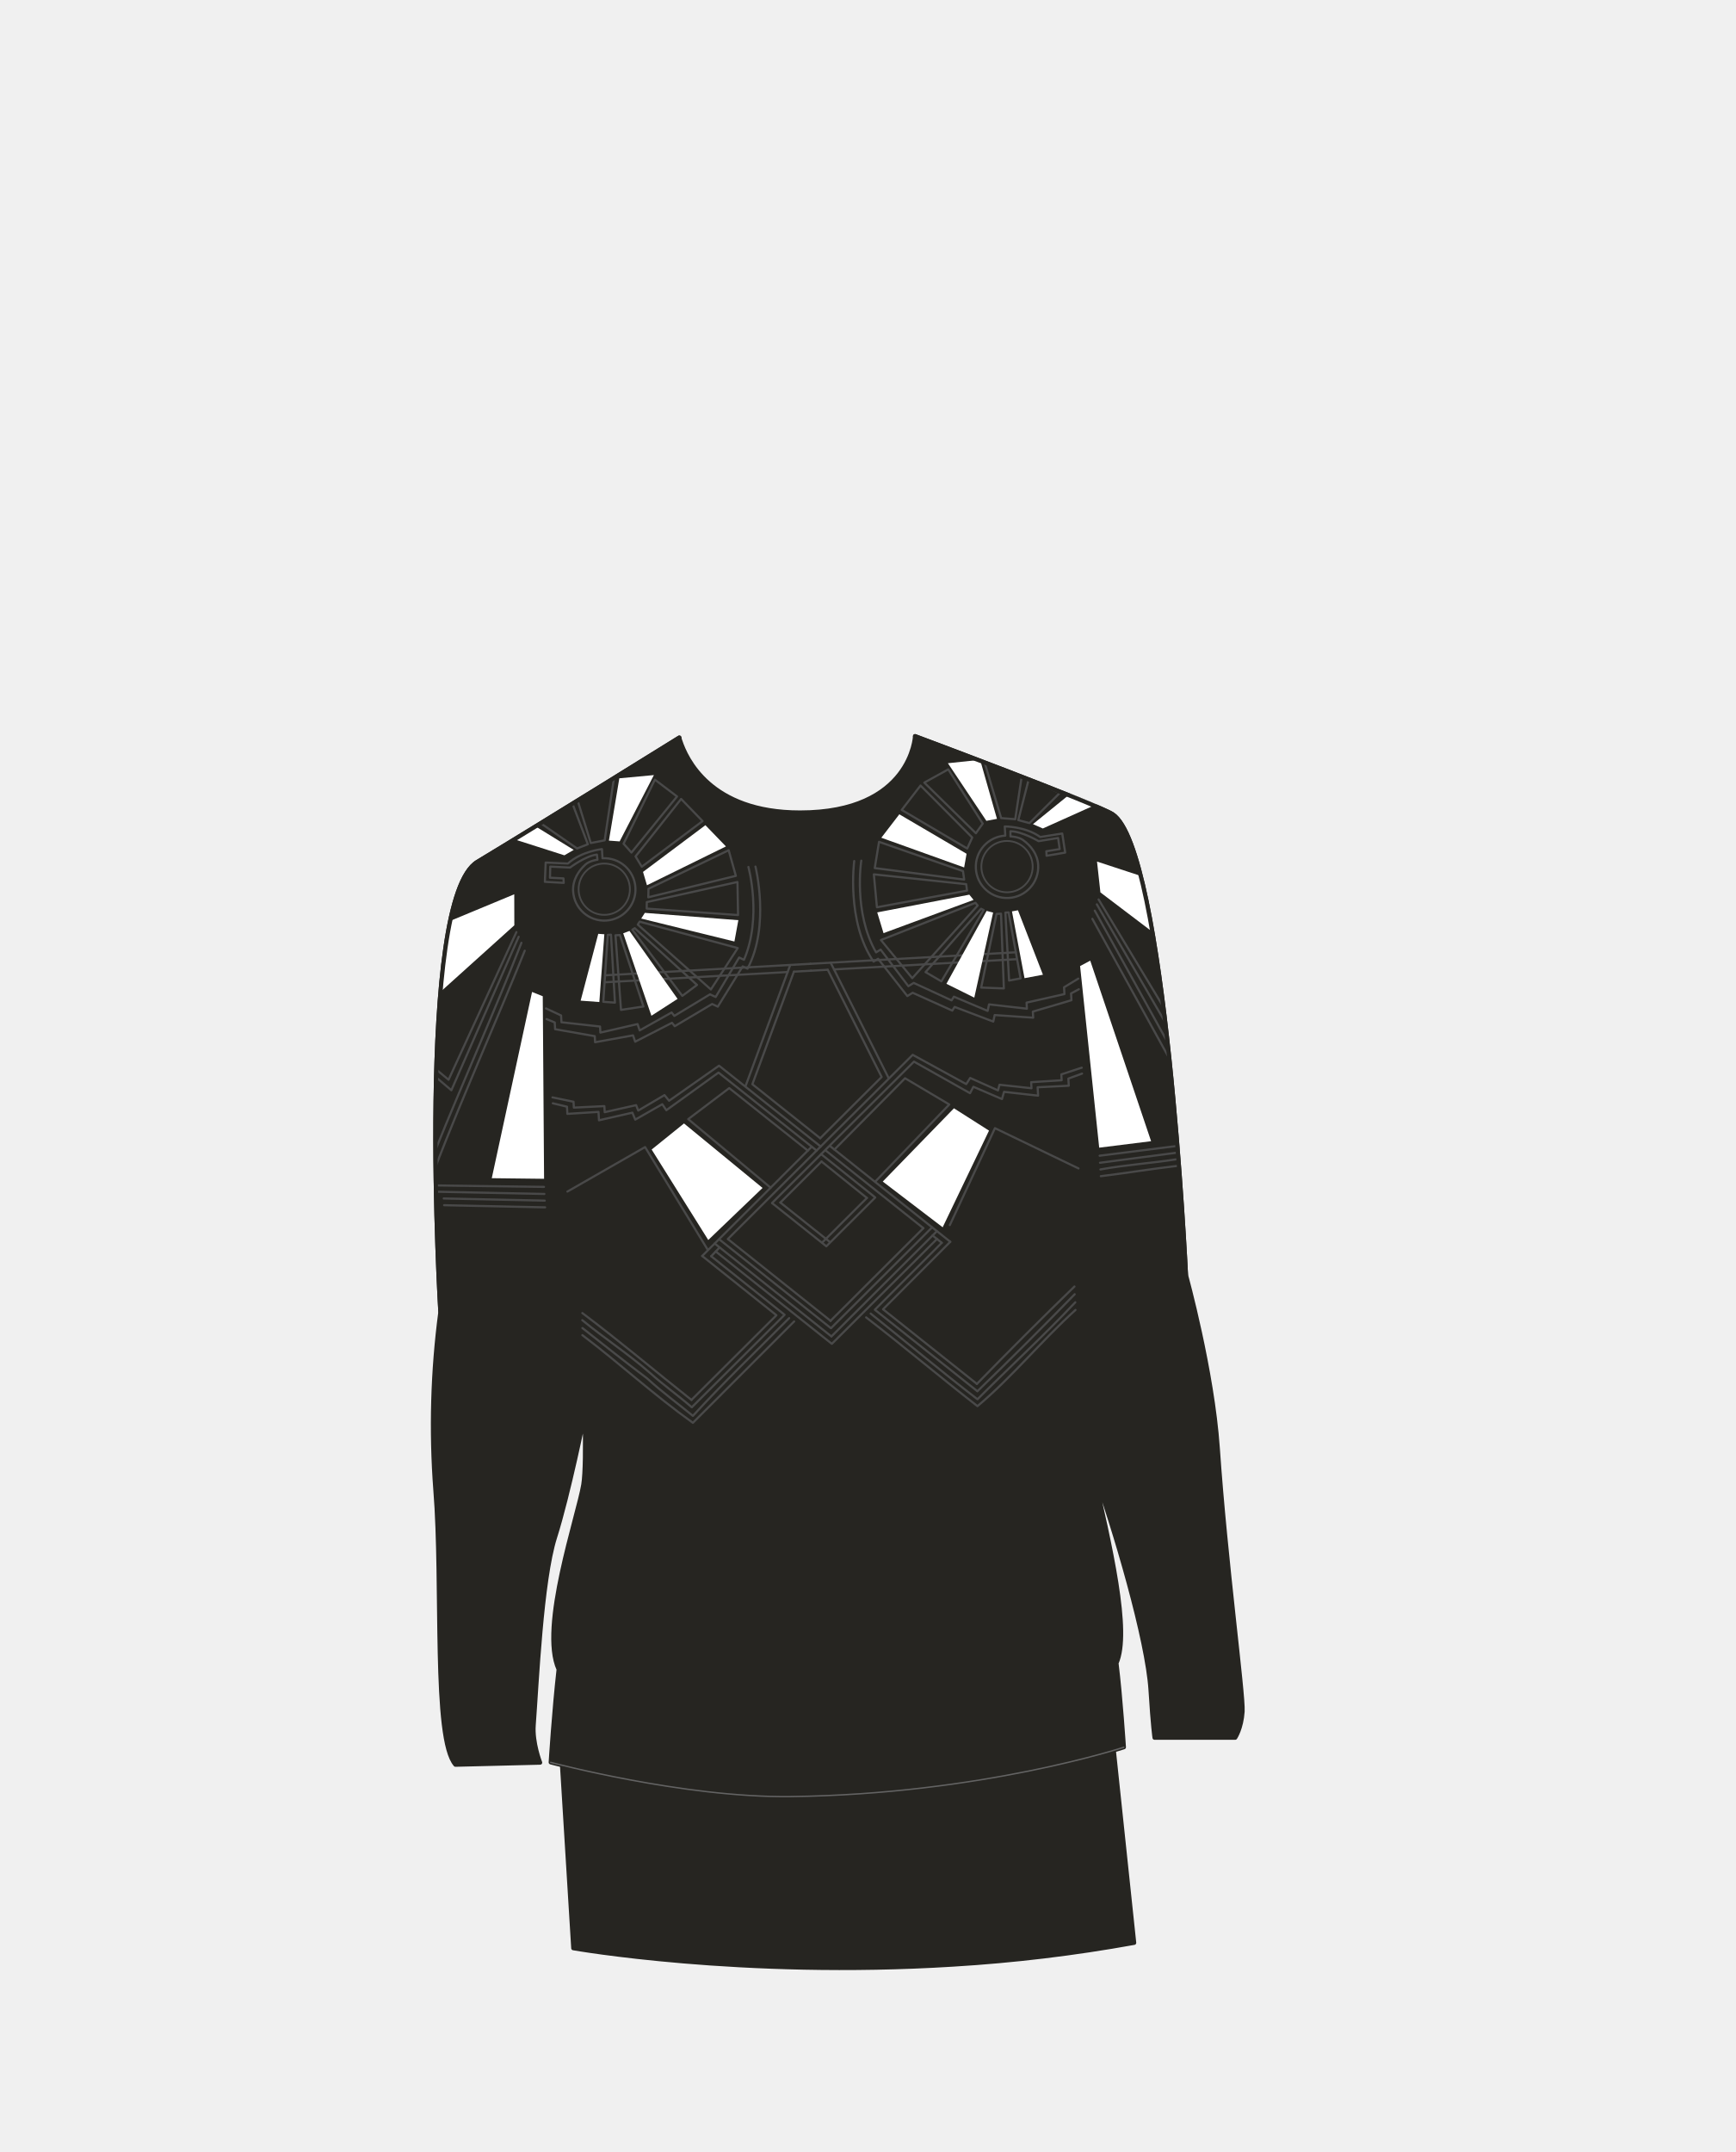
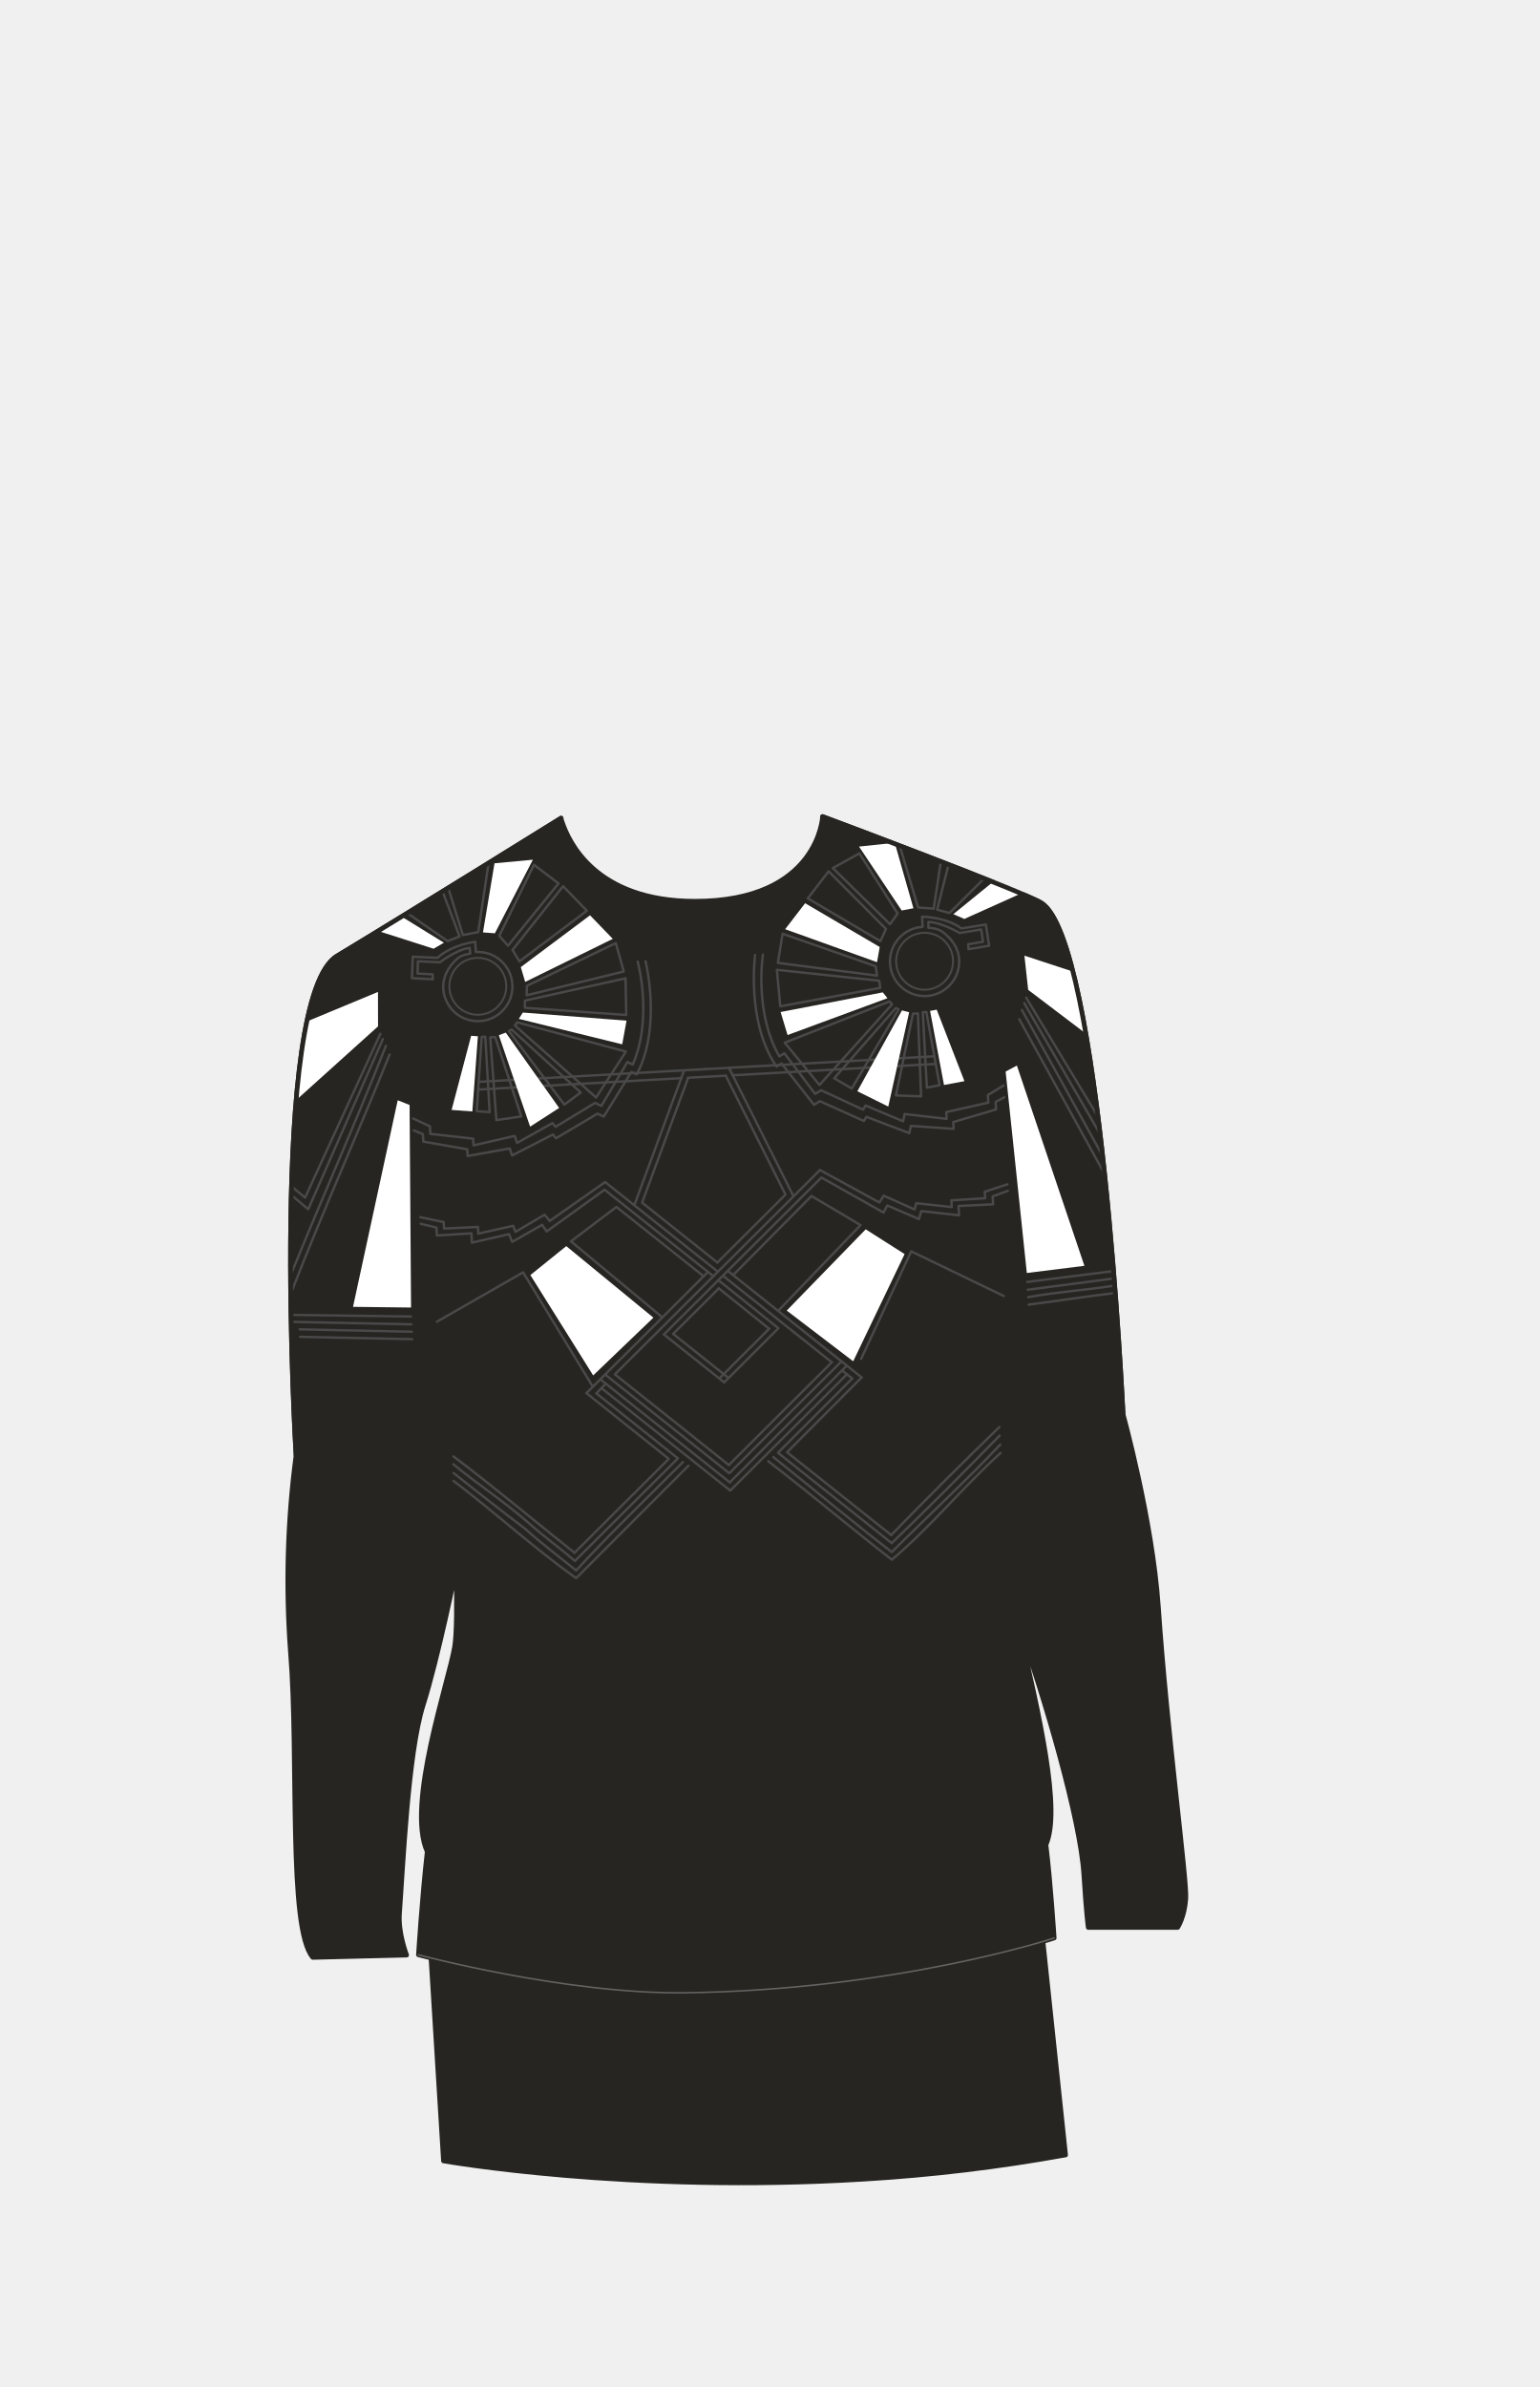
- <svg xmlns="http://www.w3.org/2000/svg" width="1250" height="1550" viewBox="0 0 1250 1550">
-   <path d="M877.22 1043c-3.84-55.87-22.89-124.63-22.89-124.63s-14.58-307-52.88-331.94c-10.88-7.11-142.29-56.21-142.29-56.21s-2.49 55-82.85 55c-65.08 0-82.09-39.23-86.21-51.38a11.73 11.73 0 01-.75-2.59c-1 .64-100.94 62.69-145.44 89.5C299.18 647.69 317.24 945 317.24 945a619.73 619.73 0 00-3.6 128.12c5.52 68.42-1.88 179.2 14.45 197.93l61-1.5s-5.61-14.34-4.66-27c2.28-30.22 5.54-104.26 15.36-135.21S421.2 1019 421.2 1019c.49 23.68.3 42.22-1 50.32-3.6 21.92-31.66 102.79-17.78 133.07-3.34 29.29-5.7 66.94-5.7 66.94s95.7 25.59 172.7 24.66c137.52-1.66 240.17-35.54 240.17-35.54s-2.28-35.71-5.33-60.53c9.94-22.61-4.2-83.51-17.91-143 17.07 47.16 40.24 126.63 42.46 162.32 1.63 26.39 2.88 34.36 2.88 34.36h58.1s4.49-6.66 5.3-18.88-12.3-108.46-17.87-189.72z" fill="#262521" stroke="#262521" stroke-linecap="round" stroke-linejoin="round" stroke-width="3" />
-   <path fill="none" stroke="#494949" stroke-linecap="round" stroke-linejoin="round" stroke-width="1.55" d="M460.79 663.83l70.65 19.03-19.35 29.82-52.67-46.73 1.37-2.12zM465.93 649.74l65.3-14.47.43 23.81-65.81-4.65.08-4.69zM467.14 640.16l57.76-27.76 5.18 18.45L467 646.28l.14-6.12zM457.24 668.53l44.86 40.88-10.6 7.88-35.99-47.66 1.73-1.1zM443.36 673.65l3.22-.18 16.95 51.48-16.18 2.43-3.99-53.73zM437.81 673.36l2.33-.13 2.83 48.93-8.38-.6 3.22-48.2zM457.83 616.84l4.48 7.45 43.79-32.87-15.44-15.97-32.83 41.39zM449.2 607.7l5.68 6.37 32.83-40.39-15.97-12.12-22.54 46.14zM425.58 607.2l9.99-1.94 6.7-44.86-26.08 16.47 9.39 30.33zM389.49 592.94l22.91-14.09 11.06 29.23-7.76 3.03-26.21-18.17zM421.7 622.71c-5.31 4.88-9.28 11.42-8.85 19.16a22.48 22.48 0 1021.15-23.7l-.37-6.59s-14.72 1.5-24.56 10.4l-16-.73-.57 13.89 13.58.77-.18-3.24-9.73-.49.22-8 14.25.69s11-8.37 19.33-9.36l.43 3.7s-5.63.68-8.7 3.5z" />
-   <circle cx="435.28" cy="640.46" r="18.48" fill="none" stroke="#494949" stroke-linecap="round" stroke-linejoin="round" stroke-width="1.28" />
-   <path fill="none" stroke="#494949" stroke-linecap="round" stroke-linejoin="round" stroke-width="1.55" d="M435.87 702.49l148-8.3M571.89 699.86l12.26-.69M436.15 707.47l131.23-7.36M539.12 624.44s10 36.35-3.2 66.85l-3.48-1.63-16.91 28.44-4.07-1.93-25.71 15.55-1.95-2.47-23 12.91-1.54-4.56-26.77 6.14-.24-4.37-27.8-3.09-.27-4.89-10.87-5.07" />
-   <path d="M544.2 624.16s10.71 42.77-5.74 73.52l-3.46-1.63-17.93 29-4.07-1.91-26.94 16-2-2.46-26.5 13.61-1.54-4.56-27.35 4.95-.24-4.38-28.55-5-.27-4.88-5.89-2.42M314.04 858.34l78.11 1.61M375.61 679.05c-19.48 49.74-41.48 98.74-61.89 149.15M373.64 674.72l-48.49 110.54-11.02-9.35M314.05 853.82l77.82 1.05M378 684.75c-20.87 52-43.87 103-64.23 155.5M525.31 783.72l-29.54 22.35 59.37 49.38M591.79 836.6l32.68 26.24M525.31 783.72l56.61 45.02M556.32 866.66l38.84 30.9M562.14 866.15l35.67 28.41M518.17 892.68l80.3 63.88M524.55 892.62l73.82 58.77M515.59 901.39l83.51 66.42M514.85 895.65l84 66.88M419.46 950.86c15.67 12.93 32.67 23.93 48.67 37.93 10 9 20 16 30.12 24.74M419.49 945.74c26.64 20 52.64 42 78.65 62.62" fill="none" stroke="#494949" stroke-linecap="round" stroke-linejoin="round" stroke-width="1.55" />
-   <path d="M419.52 961.65c26.61 20.14 51.61 43.14 79.61 63.14 24-24 49-49 72.93-73" fill="none" stroke="#494949" stroke-linecap="round" stroke-linejoin="round" stroke-width="1.55" />
-   <path d="M419.55 956.54c15.58 12.25 30.58 24.25 46.58 36.25 11 10 22 18 33 27 22-24 46-47 69.36-70.41M671.46 884l-72.76 72.55M665.16 884.6l-66.93 66.8M559.31 947.32l-61.17 60.95M565.2 946.99l-66.77 66.53M674.96 892.39l-75.63 75.41M674.76 886.91l-75.77 75.61M505.83 904.63l53.48 42.69M512.32 904.81l52.88 42.18M774.16 932.19c-23 23.6-46 46.6-70 69.79M774 926.63c-23.91 23.16-46.91 46.16-70.34 70.2" fill="none" stroke="#494949" stroke-linecap="round" stroke-linejoin="round" stroke-width="1.55" />
-   <path d="M774.74 943.5c-24.61 22.29-45.61 48.29-70.61 69.29-27-21-53-43-80.22-63.93" fill="none" stroke="#494949" stroke-linecap="round" stroke-linejoin="round" stroke-width="1.55" />
-   <path d="M774.59 938c-22.46 23.83-47.46 46.83-70.46 69.83-26-20-51-41-76.93-61.7M636.09 943.02l67.6 53.73M630.2 943.35l73.79 58.64M684.54 894.41l-48.45 48.61M678.41 895.13l-48.21 48.22M630.49 862.5l-35.14 35.05M624.47 862.84l-32.09 32.02M588.25 828.71l-70.66-56.17L480 799.65l-2.92-4.32-19.47 11.09-2.06-5.01-24.07 5.49-.34-6.04-22.43 1.41-.29-5.16-10.2-2.46M630.49 862.5l-39-31.22" fill="none" stroke="#494949" stroke-linecap="round" stroke-linejoin="round" stroke-width="1.55" />
-   <path fill="none" stroke="#494949" stroke-linecap="round" stroke-linejoin="round" stroke-width="1.55" d="M591.18 825.79l-73.23-58.21-35.96 25.25-3.32-4.07-18.92 11.14-1.52-3.91-22.63 5.06-.24-4.36-21.98 1.08-.24-4.22-15.16-3.16M665.16 884.6l-70.12-55.74M678.41 895.13l-6.62-5.26M590.85 819.84l-48.87-38.91 29.91-81.07M684.54 894.41l-86.68-68.99M536.94 782.6l32.27-87.45M408.75 858.23l55.94-32.03 45.03 73.81M702.68 650.27l-68.09 26.8 22.57 27.47 47.11-52.32-1.59-1.95zM696 636.84l-66.51-7.08 2.22 23.71 64.89-11.98-.6-4.65zM693.71 627.45l-60.49-21.12-3.09 18.91 64.41 8.28-.83-6.07zM706.72 654.54l-40 45.64 11.41 6.64 30.44-51.38-1.85-.9zM721.09 658.08l-3.22.18-11.08 53.05 16.34.61-2.04-53.84zM726.57 657.16l-2.33.13 2.66 48.95 8.26-1.53-8.59-47.55zM700.36 603.24l-3.62 7.91-47.18-27.78 13.55-17.59 37.25 37.46zM707.92 593.19l-4.94 6.96-37.14-36.46 17.23-9.55 24.85 39.05zM731.33 590.05l-10.14-.81-11.82-39.69 26.6 9.87-4.64 30.63zM763.48 571.07l-22.47-9.69-7.48 29.31 8.06 2.15 21.89-21.77zM736.92 605c5.82 4.26 10.5 10.31 10.94 18.05a22.48 22.48 0 11-23.7-21.18l-.37-6.59s14.79-.16 25.57 7.59l15.83-2.52 2.13 13.74-13.41 2.28-.18-3.24 9.61-1.57-1.12-8-14.09 2.29s-11.9-7.09-20.25-7.14v3.71s5.67.15 9.04 2.58z" />
-   <circle cx="725.41" cy="624.19" r="18.48" fill="none" stroke="#494949" stroke-linecap="round" stroke-linejoin="round" stroke-width="1.28" />
-   <path fill="none" stroke="#494949" stroke-linecap="round" stroke-linejoin="round" stroke-width="1.55" d="M731.76 685.9l-148 8.3M596.3 698.49l-12.26.69M732.04 690.88l-131.23 7.36M620.43 619.88s-5.9 37.25 10.65 66.07l3.28-2 20 26.37 3.83-2.37 27.29 12.58 1.66-2.67 24.32 10.25 1-4.7 27.28 3.11-.25-4.37 27.29-6.15-.28-4.89 10.24-6.25" />
-   <path d="M615.35 620.17s-5.86 43.69 13.92 72.42l3.28-2 21.06 26.83 3.83-2.37L686 727.91l1.66-2.67 27.86 10.56 1-4.7 27.75 1.9-.25-4.38 27.8-8.21-.27-4.88 5.61-3M651.96 776.62l31.86 18.9-53 55.21M591.79 836.6l-29.65 29.55M651.96 776.62l-50.87 51.37" fill="none" stroke="#494949" stroke-linecap="round" stroke-linejoin="round" stroke-width="1.55" />
-   <path fill="none" stroke="#494949" stroke-linecap="round" stroke-linejoin="round" stroke-width="1.55" d="M556.15 866.49l102.23-101.85 40.39 22.74 2.41-4.62 20.6 8.85 1.48-5.21 24.54 2.76-.34-6.04 22.44-1.11-.29-5.15 9.87-3.59" />
-   <path fill="none" stroke="#494949" stroke-linecap="round" stroke-linejoin="round" stroke-width="1.55" d="M524.32 892.4l133.15-132.65 38.56 21.08 2.85-4.42 20.04 8.96 1.07-4.06 23.06 2.5-.25-4.36 21.96-1.38-.23-4.22 14.71-4.84M512.32 904.81l6.06-6.34M590.85 819.84l44.24-44.13-38.79-77.22M505.83 904.63l78.92-78.71M640.28 776.8l-41.91-83.42M776.91 841.57l-60.19-29-32.52 69.83M371.98 671.37l-48.86 106.32-8.58-7.13M392.42 864.76l-72.77-1.55M392.69 869.6l-72.77-1.54M848.52 830.14l-51.11 6.71-5 .65M788.64 655.89l52.4 94.72M790.11 651.37l49.3 85.04M847.65 825.42L797 831.81l-4.88.61M786.9 661.82l55.42 100.55M791.38 647.85l46.67 77.36M792.69 842.31c19.44-3.52 37.44-4.52 56.25-7.54M793 847.16c19.16-2.37 37.16-5.37 56.58-7.59" />
-   <path d="M404.43 1264.5L801 1248.11l16 151.22A1103.91 1103.91 0 01686.6 1415c-153.15 9.56-273.63-11.8-273.63-11.8z" fill="#262521" stroke="#262521" stroke-linecap="round" stroke-linejoin="round" stroke-width="3" />
-   <path fill="#fff" d="M463.2 628l44.95-33.65 14.78 15.3-56.89 27.96-2.84-9.61zM446.13 560.58l-7.5 44.88 7.74.57 24.68-47.77-24.92 2.32zM385.44 594.98l27.85 17.16-6.72 3.91-36.01-11.51 14.88-9.56zM464.52 657.5l-2.62 4.1 67.15 16.53 2.82-15.36-67.35-5.27zM448.93 672.22l4.52-1.7 34.64 48.93-18.84 12.15-20.32-59.38zM430.96 672.59l4.38.32-3.6 48.81-13.47-.99 12.69-48.14zM323.74 663.52s-6.53 28.9-6.53 50.94l53.29-48-.05-22.34zM383.27 714.46L354.25 848.6l37.68.44-.95-131.5-7.71-3.08zM469.42 827.97l23.31-18.8 56.58 46.46-39.11 37.5-40.78-65.16zM696.27 614.93l-48.43-28.42-12.97 16.87 59.66 21.41 1.74-9.86zM706.05 547.28l12.12 42.5-7.63 1.44-27.71-41.5 23.22-2.44zM771.18 571.58l-27.08 22.01 7.11 3.13 38.9-17.48-18.93-7.66zM698.26 644.39l3.06 3.78-64.87 23.94-4.53-14.95 66.34-12.77zM715.4 657.28l-4.69-1.18-28.95 52.49 20.08 9.96 13.56-61.27zM733.29 655.63l-4.31.81 9.04 48.1 13.27-2.49-18-46.42zM822.32 631.07l-32.08-10.52 2.45 22.21 37.42 28.38c-1.11-2.87-4.44-32.33-7.79-40.07zM785.36 691.92l43.84 130.04-37.39 4.66-13.76-130.79 7.31-3.91zM712.45 814.34l-25.27-16.08-51.28 52.76 43.16 32.94 33.39-69.62z" />
-   <path d="M396.69 1269.35s95.7 25.59 172.7 24.66c137.52-1.66 240.17-35.54 240.17-35.54" fill="none" stroke="#636363" stroke-linecap="round" stroke-linejoin="round" />
-   <path d="M489.35 531.24c-1 .64-100.94 62.69-145.44 89.5C299.18 647.69 317.24 945 317.24 945M854.33 918.37s-14.58-307-52.88-331.94c-10.88-7.11-142.29-56.21-142.29-56.21" fill="none" stroke="#262521" stroke-linecap="round" stroke-linejoin="round" stroke-width="3" />
+ <svg xmlns="http://www.w3.org/2000/svg" width="1000" height="1550" viewBox="0 0 1000 1550">
+   <path d="M752.22 1043c-3.84-55.87-22.89-124.63-22.89-124.63s-14.58-307-52.88-331.94c-10.88-7.11-142.29-56.21-142.29-56.21s-2.49 55-82.85 55c-65.08 0-82.09-39.23-86.21-51.38a11.73 11.73 0 01-.75-2.59c-1 .64-100.94 62.69-145.44 89.5C174.18 647.69 192.24 945 192.24 945a619.73 619.73 0 00-3.6 128.12c5.52 68.42-1.88 179.2 14.45 197.93l61-1.5s-5.61-14.34-4.66-27c2.28-30.22 5.54-104.26 15.36-135.21S296.2 1019 296.2 1019c.49 23.68.3 42.22-1 50.32-3.6 21.92-31.66 102.79-17.78 133.07-3.34 29.29-5.7 66.94-5.7 66.94s95.7 25.59 172.7 24.66c137.52-1.66 240.17-35.54 240.17-35.54s-2.28-35.71-5.33-60.53c9.94-22.61-4.2-83.51-17.91-143 17.07 47.16 40.24 126.63 42.46 162.32 1.63 26.39 2.88 34.36 2.88 34.36h58.1s4.49-6.66 5.3-18.88-12.3-108.46-17.87-189.72z" fill="#262521" stroke="#262521" stroke-linecap="round" stroke-linejoin="round" stroke-width="3" />
+   <path fill="none" stroke="#494949" stroke-linecap="round" stroke-linejoin="round" stroke-width="1.55" d="M335.79 663.83l70.65 19.03-19.35 29.82-52.67-46.73 1.37-2.12zM340.93 649.74l65.3-14.47.44 23.81-65.82-4.65.08-4.69zM342.14 640.16l57.76-27.76 5.18 18.45L342 646.28l.14-6.12zM332.24 668.53l44.86 40.88-10.6 7.88-35.99-47.66 1.73-1.1zM318.36 673.65l3.22-.18 16.95 51.48-16.18 2.43-3.99-53.73zM312.81 673.36l2.33-.13 2.83 48.93-8.38-.6 3.22-48.2zM332.83 616.84l4.48 7.45 43.79-32.87-15.44-15.97-32.83 41.39zM324.2 607.7l5.68 6.37 32.83-40.39-15.97-12.12-22.54 46.14zM300.58 607.2l9.99-1.94 6.7-44.86-26.08 16.47 9.39 30.33zM264.49 592.94l22.91-14.09 11.06 29.23-7.76 3.03-26.21-18.17zM296.7 622.71c-5.31 4.88-9.28 11.42-8.85 19.16a22.48 22.48 0 1021.15-23.7l-.37-6.59s-14.72 1.5-24.56 10.4l-16-.73-.57 13.89 13.58.77-.18-3.24-9.73-.49.22-8 14.25.69s11-8.37 19.33-9.36l.43 3.7s-5.63.68-8.7 3.5z" />
+   <circle cx="310.28" cy="640.46" r="18.48" fill="none" stroke="#494949" stroke-linecap="round" stroke-linejoin="round" stroke-width="1.28" />
+   <path fill="none" stroke="#494949" stroke-linecap="round" stroke-linejoin="round" stroke-width="1.55" d="M310.87 702.49l148-8.3M446.89 699.86l12.26-.69M311.15 707.47l131.23-7.36M414.12 624.44s10 36.35-3.2 66.85l-3.48-1.63-16.91 28.44-4.07-1.93-25.71 15.55-1.95-2.47-23 12.91-1.54-4.56-26.77 6.14-.24-4.37-27.8-3.09-.27-4.89-10.87-5.07" />
+   <path d="M419.2 624.16s10.71 42.77-5.74 73.52l-3.46-1.63-17.93 29-4.07-1.91-26.94 16-2-2.46-26.5 13.61-1.54-4.56-27.35 4.95-.24-4.38-28.55-5-.27-4.88-5.89-2.42M189.04 858.34l78.11 1.61M250.61 679.05c-19.48 49.74-41.48 98.74-61.89 149.15M248.64 674.72l-48.49 110.54-11.02-9.35M189.05 853.82l77.82 1.05M253 684.75c-20.87 52-43.87 103-64.23 155.5M400.31 783.72l-29.54 22.35 59.37 49.38M466.79 836.6l32.68 26.24M400.31 783.72l56.61 45.02M431.32 866.66l38.84 30.9M437.14 866.15l35.67 28.41M393.17 892.68l80.3 63.88M399.55 892.62l73.82 58.77M390.59 901.39l83.51 66.42M389.85 895.65l84 66.88M294.46 950.86c15.67 12.93 32.67 23.93 48.67 37.93 10 9 20 16 30.12 24.74M294.49 945.74c26.64 20 52.64 42 78.65 62.62" fill="none" stroke="#494949" stroke-linecap="round" stroke-linejoin="round" stroke-width="1.55" />
+   <path d="M294.52 961.65c26.61 20.14 51.61 43.14 79.61 63.14 24-24 49-49 72.93-73" fill="none" stroke="#494949" stroke-linecap="round" stroke-linejoin="round" stroke-width="1.55" />
+   <path d="M294.55 956.54c15.58 12.25 30.58 24.25 46.58 36.25 11 10 22 18 33 27 22-24 46-47 69.36-70.41M546.46 884l-72.76 72.55M540.16 884.6l-66.93 66.8M434.31 947.32l-61.17 60.95M440.2 946.99l-66.77 66.53M549.96 892.39l-75.63 75.41M549.76 886.91l-75.77 75.61M380.83 904.63l53.48 42.69M387.32 904.81l52.88 42.18M649.16 932.19c-23 23.6-46 46.6-70 69.79M649 926.63c-23.91 23.16-46.91 46.16-70.34 70.2" fill="none" stroke="#494949" stroke-linecap="round" stroke-linejoin="round" stroke-width="1.55" />
+   <path d="M649.74 943.5c-24.61 22.29-45.61 48.29-70.61 69.29-27-21-53-43-80.22-63.93" fill="none" stroke="#494949" stroke-linecap="round" stroke-linejoin="round" stroke-width="1.55" />
+   <path d="M649.59 938c-22.46 23.83-47.46 46.83-70.46 69.83-26-20-51-41-76.93-61.7M511.09 943.02l67.6 53.73M505.2 943.35l73.79 58.64M559.54 894.41l-48.45 48.61M553.41 895.13l-48.21 48.22M505.49 862.5l-35.14 35.05M499.47 862.84l-32.09 32.02M463.25 828.71l-70.66-56.17L355 799.65l-2.92-4.32-19.47 11.09-2.06-5.01-24.07 5.49-.34-6.04-22.43 1.41-.29-5.16-10.2-2.46M505.49 862.5l-39-31.22" fill="none" stroke="#494949" stroke-linecap="round" stroke-linejoin="round" stroke-width="1.55" />
+   <path fill="none" stroke="#494949" stroke-linecap="round" stroke-linejoin="round" stroke-width="1.55" d="M466.18 825.79l-73.23-58.21-35.96 25.25-3.32-4.07-18.92 11.14-1.52-3.91-22.63 5.06-.24-4.36-21.98 1.08-.24-4.22-15.16-3.16M540.16 884.6l-70.12-55.74M553.41 895.13l-6.62-5.26M465.85 819.84l-48.87-38.91 29.91-81.07M559.54 894.41l-86.68-68.99M411.94 782.6l32.27-87.45M283.75 858.23l55.94-32.03 45.03 73.81M577.68 650.27l-68.09 26.8 22.57 27.47 47.11-52.32-1.59-1.95zM571 636.84l-66.51-7.08 2.22 23.71 64.89-11.98-.6-4.65zM568.71 627.45l-60.49-21.12-3.09 18.91 64.41 8.28-.83-6.07zM581.72 654.54l-40 45.64 11.41 6.64 30.44-51.38-1.85-.9zM596.09 658.08l-3.22.18-11.08 53.05 16.34.61-2.04-53.84zM601.57 657.16l-2.33.13 2.66 48.95 8.26-1.53-8.59-47.55zM575.36 603.24l-3.62 7.91-47.18-27.78 13.55-17.59 37.25 37.46zM582.92 593.19l-4.94 6.96-37.14-36.46 17.23-9.55 24.85 39.05zM606.33 590.05l-10.14-.81-11.82-39.69 26.6 9.87-4.64 30.63zM638.48 571.07l-22.47-9.69-7.48 29.31 8.06 2.15 21.89-21.77zM611.92 605c5.82 4.26 10.5 10.31 10.94 18.05a22.48 22.48 0 11-23.7-21.18l-.37-6.59s14.79-.16 25.57 7.59l15.83-2.52 2.13 13.74-13.41 2.28-.18-3.24 9.61-1.57-1.12-8-14.09 2.29s-11.9-7.09-20.25-7.14v3.71s5.67.15 9.04 2.58z" />
+   <circle cx="600.41" cy="624.19" r="18.48" fill="none" stroke="#494949" stroke-linecap="round" stroke-linejoin="round" stroke-width="1.28" />
+   <path fill="none" stroke="#494949" stroke-linecap="round" stroke-linejoin="round" stroke-width="1.55" d="M606.76 685.9l-148 8.3M471.3 698.49l-12.26.69M607.04 690.88l-131.23 7.36M495.43 619.88s-5.9 37.25 10.65 66.07l3.28-2 20 26.37 3.83-2.37 27.29 12.58 1.66-2.67 24.32 10.25 1-4.7 27.28 3.11-.25-4.37 27.29-6.15-.28-4.89 10.24-6.25" />
+   <path d="M490.35 620.17s-5.86 43.69 13.92 72.42l3.28-2 21.06 26.83 3.83-2.37L561 727.91l1.66-2.67 27.86 10.56 1-4.7 27.75 1.9-.25-4.38 27.8-8.21-.27-4.88 5.61-3M526.96 776.62l31.86 18.9-53 55.21M466.79 836.6l-29.65 29.55M526.96 776.62l-50.87 51.37" fill="none" stroke="#494949" stroke-linecap="round" stroke-linejoin="round" stroke-width="1.55" />
+   <path fill="none" stroke="#494949" stroke-linecap="round" stroke-linejoin="round" stroke-width="1.55" d="M431.15 866.49l102.23-101.85 40.39 22.74 2.41-4.62 20.6 8.85 1.48-5.21 24.54 2.76-.34-6.04 22.44-1.11-.29-5.15 9.87-3.59" />
+   <path fill="none" stroke="#494949" stroke-linecap="round" stroke-linejoin="round" stroke-width="1.55" d="M399.32 892.4l133.15-132.65 38.56 21.08 2.85-4.42 20.04 8.96 1.07-4.06 23.06 2.5-.25-4.36 21.96-1.38-.23-4.22 14.71-4.84M387.32 904.81l6.06-6.34M465.85 819.84l44.24-44.13-38.79-77.22M380.83 904.63l78.92-78.71M515.28 776.8l-41.91-83.42M651.91 841.57l-60.19-29-32.52 69.83M246.98 671.37l-48.86 106.32-8.58-7.13M267.42 864.76l-72.77-1.55M267.69 869.6l-72.77-1.54M723.52 830.14l-51.11 6.71-5 .65M663.64 655.89l52.4 94.72M665.11 651.37l49.3 85.04M722.65 825.42L672 831.81l-4.88.61M661.9 661.82l55.42 100.55M666.38 647.85l46.67 77.36M667.69 842.31c19.44-3.52 37.44-4.52 56.25-7.54M668 847.16c19.16-2.37 37.16-5.37 56.58-7.59" />
+   <path d="M279.43 1264.5L676 1248.11l16 151.22A1103.91 1103.91 0 01561.6 1415c-153.15 9.56-273.63-11.8-273.63-11.8z" fill="#262521" stroke="#262521" stroke-linecap="round" stroke-linejoin="round" stroke-width="3" />
+   <path fill="#fff" d="M338.2 628l44.95-33.65 14.78 15.3-56.89 27.96-2.84-9.61zM321.13 560.58l-7.5 44.88 7.74.57 24.68-47.77-24.92 2.32zM260.44 594.98l27.85 17.16-6.72 3.91-36.01-11.51 14.88-9.56zM339.52 657.5l-2.62 4.1 67.15 16.53 2.82-15.36-67.35-5.27zM323.93 672.22l4.52-1.7 34.64 48.93-18.84 12.15-20.32-59.38zM305.96 672.59l4.38.32-3.6 48.81-13.47-.99 12.69-48.14zM198.74 663.52s-6.53 28.9-6.53 50.94l53.29-48-.05-22.34zM258.27 714.46L229.25 848.6l37.68.44-.95-131.5-7.71-3.08zM344.42 827.97l23.31-18.8 56.58 46.46-39.11 37.5-40.78-65.16zM571.27 614.93l-48.43-28.42-12.97 16.87 59.66 21.41 1.74-9.86zM581.05 547.28l12.12 42.5-7.63 1.44-27.71-41.5 23.22-2.44zM646.18 571.58l-27.08 22.01 7.11 3.13 38.9-17.48-18.93-7.66zM573.26 644.39l3.06 3.78-64.88 23.94-4.52-14.95 66.34-12.77zM590.4 657.28l-4.69-1.18-28.95 52.49 20.08 9.96 13.56-61.27zM608.29 655.63l-4.31.81 9.04 48.1 13.27-2.49-18-46.42zM697.32 631.07l-32.08-10.52 2.45 22.21 37.42 28.38c-1.11-2.87-4.44-32.33-7.79-40.07zM660.36 691.92l43.84 130.04-37.39 4.66-13.76-130.79 7.31-3.91zM587.45 814.34l-25.27-16.08-51.28 52.76 43.16 32.94 33.39-69.62z" />
+   <path d="M271.69 1269.35s95.7 25.59 172.7 24.66c137.52-1.66 240.17-35.54 240.17-35.54" fill="none" stroke="#636363" stroke-linecap="round" stroke-linejoin="round" />
+   <path d="M364.35 531.24c-1 .64-100.94 62.69-145.44 89.5C174.18 647.69 192.24 945 192.24 945M729.33 918.37s-14.58-307-52.88-331.94c-10.88-7.11-142.29-56.21-142.29-56.21" fill="none" stroke="#262521" stroke-linecap="round" stroke-linejoin="round" stroke-width="3" />
</svg>
